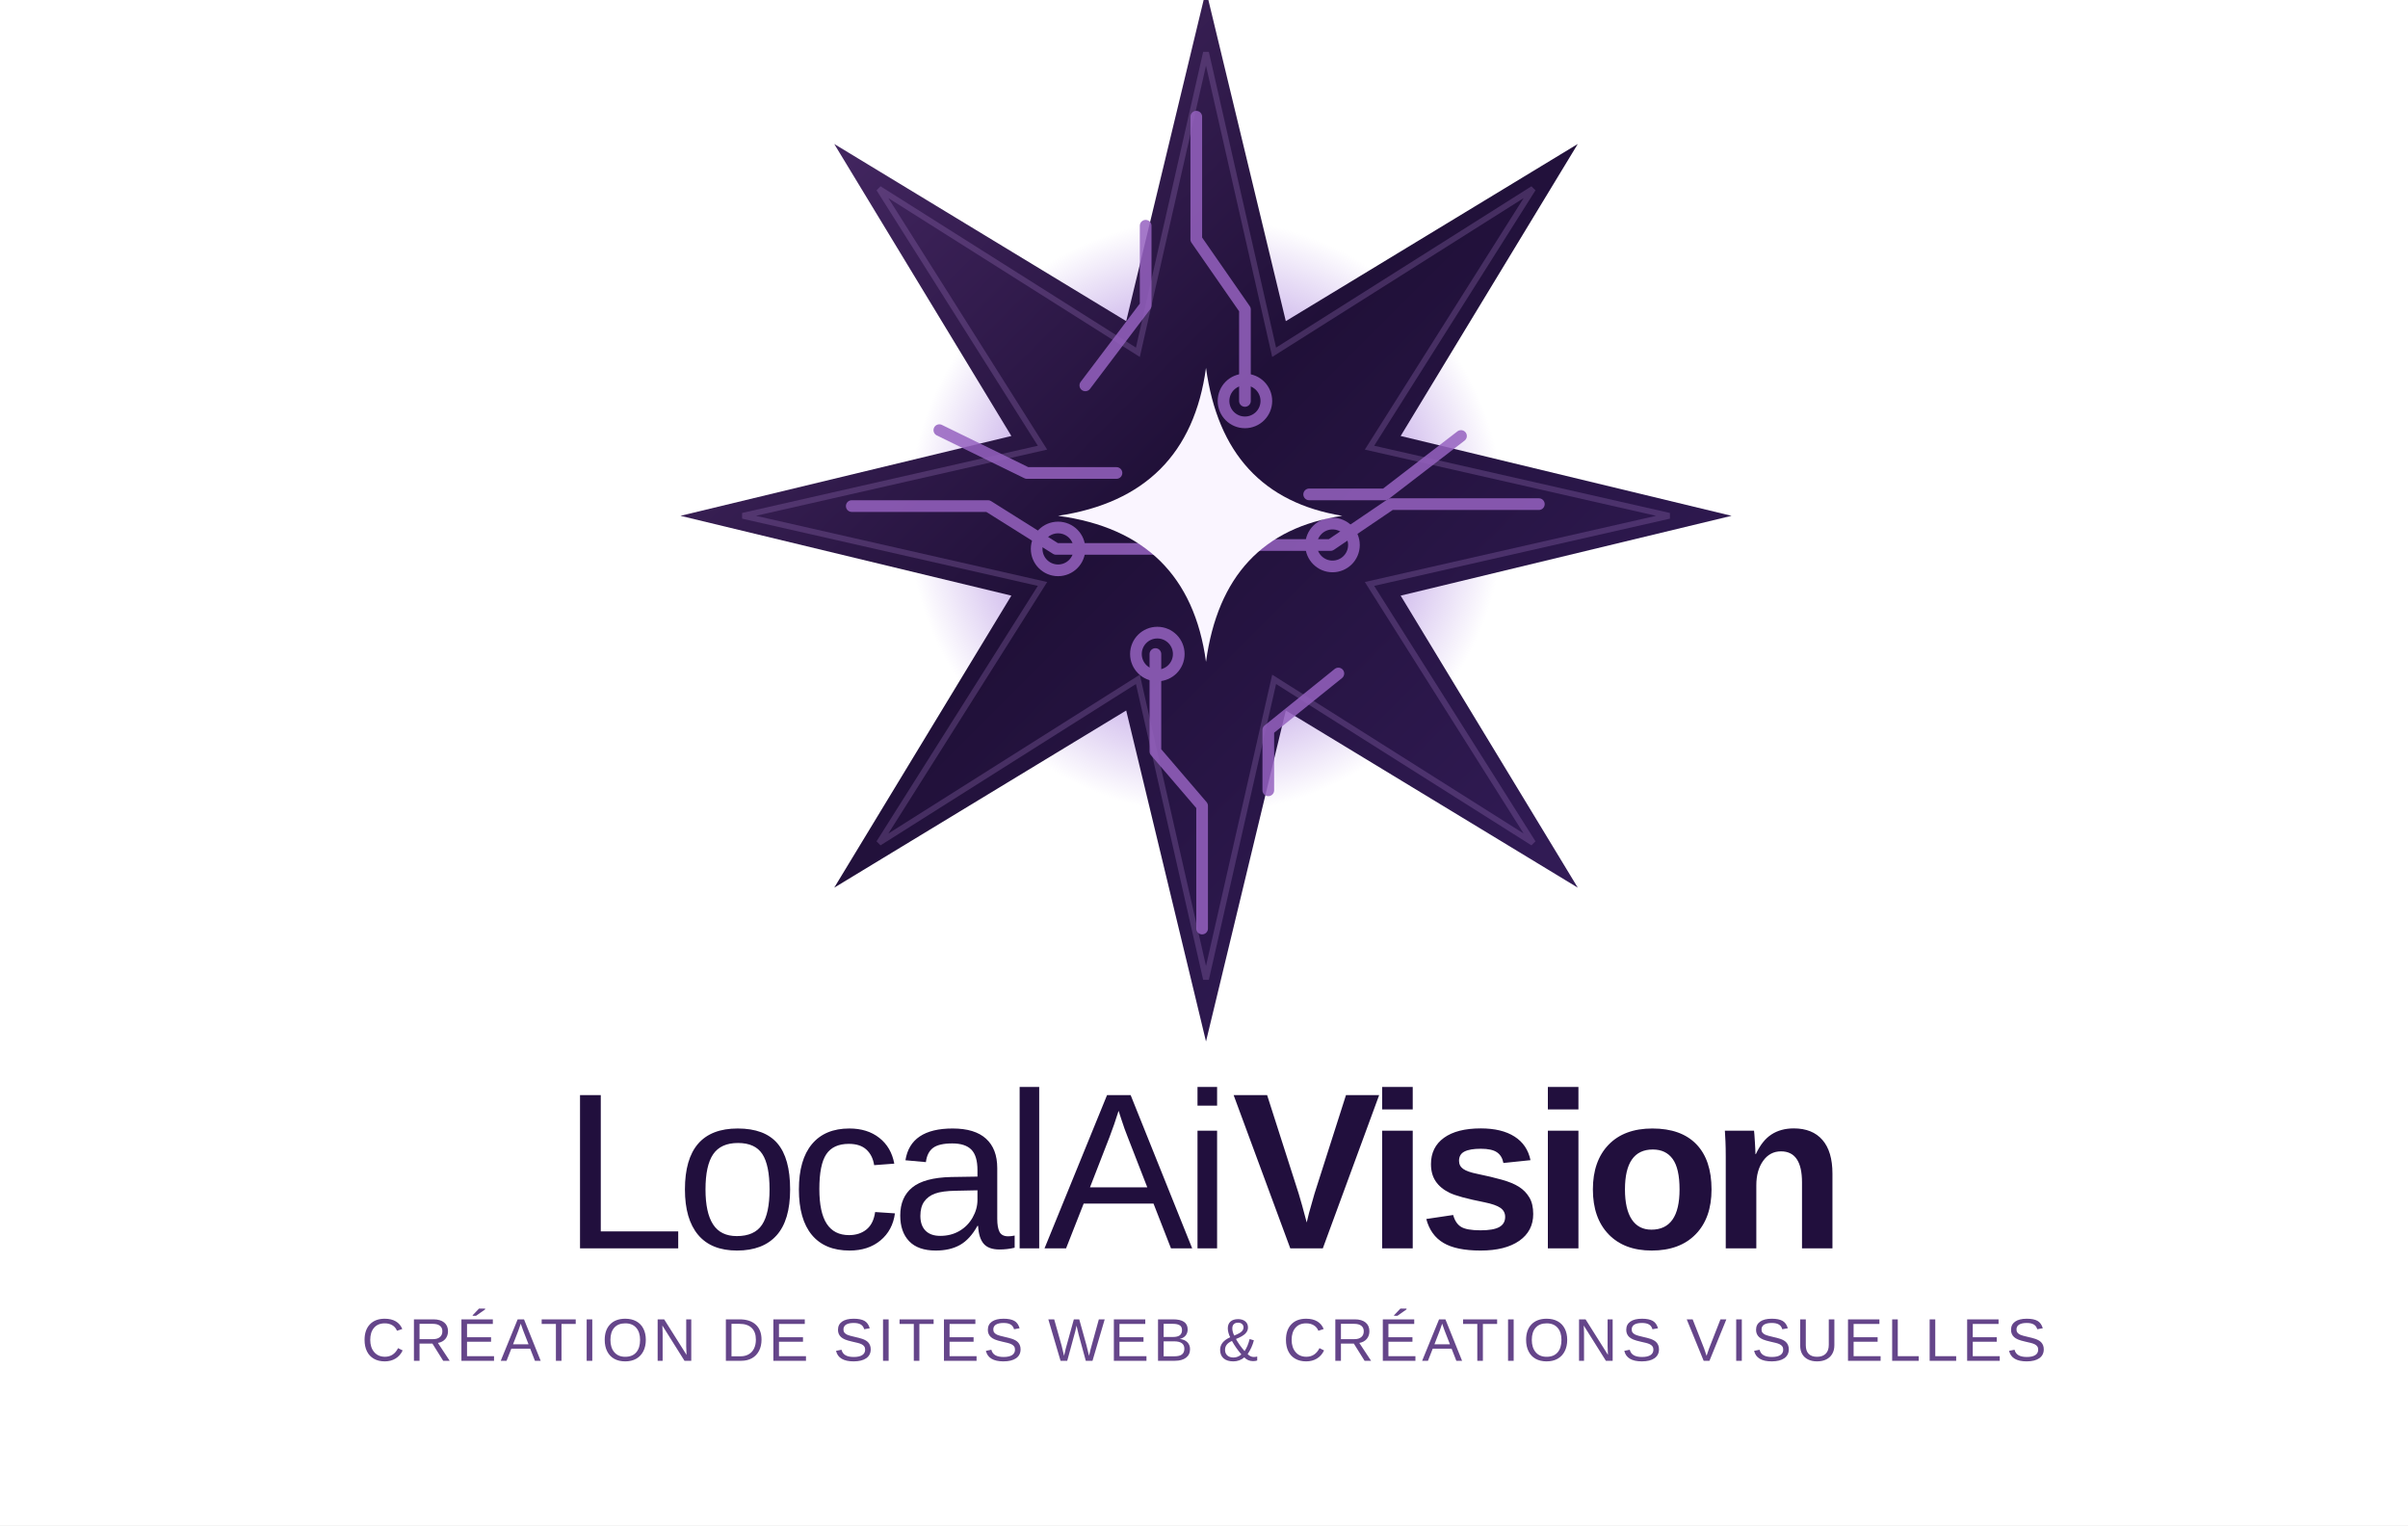
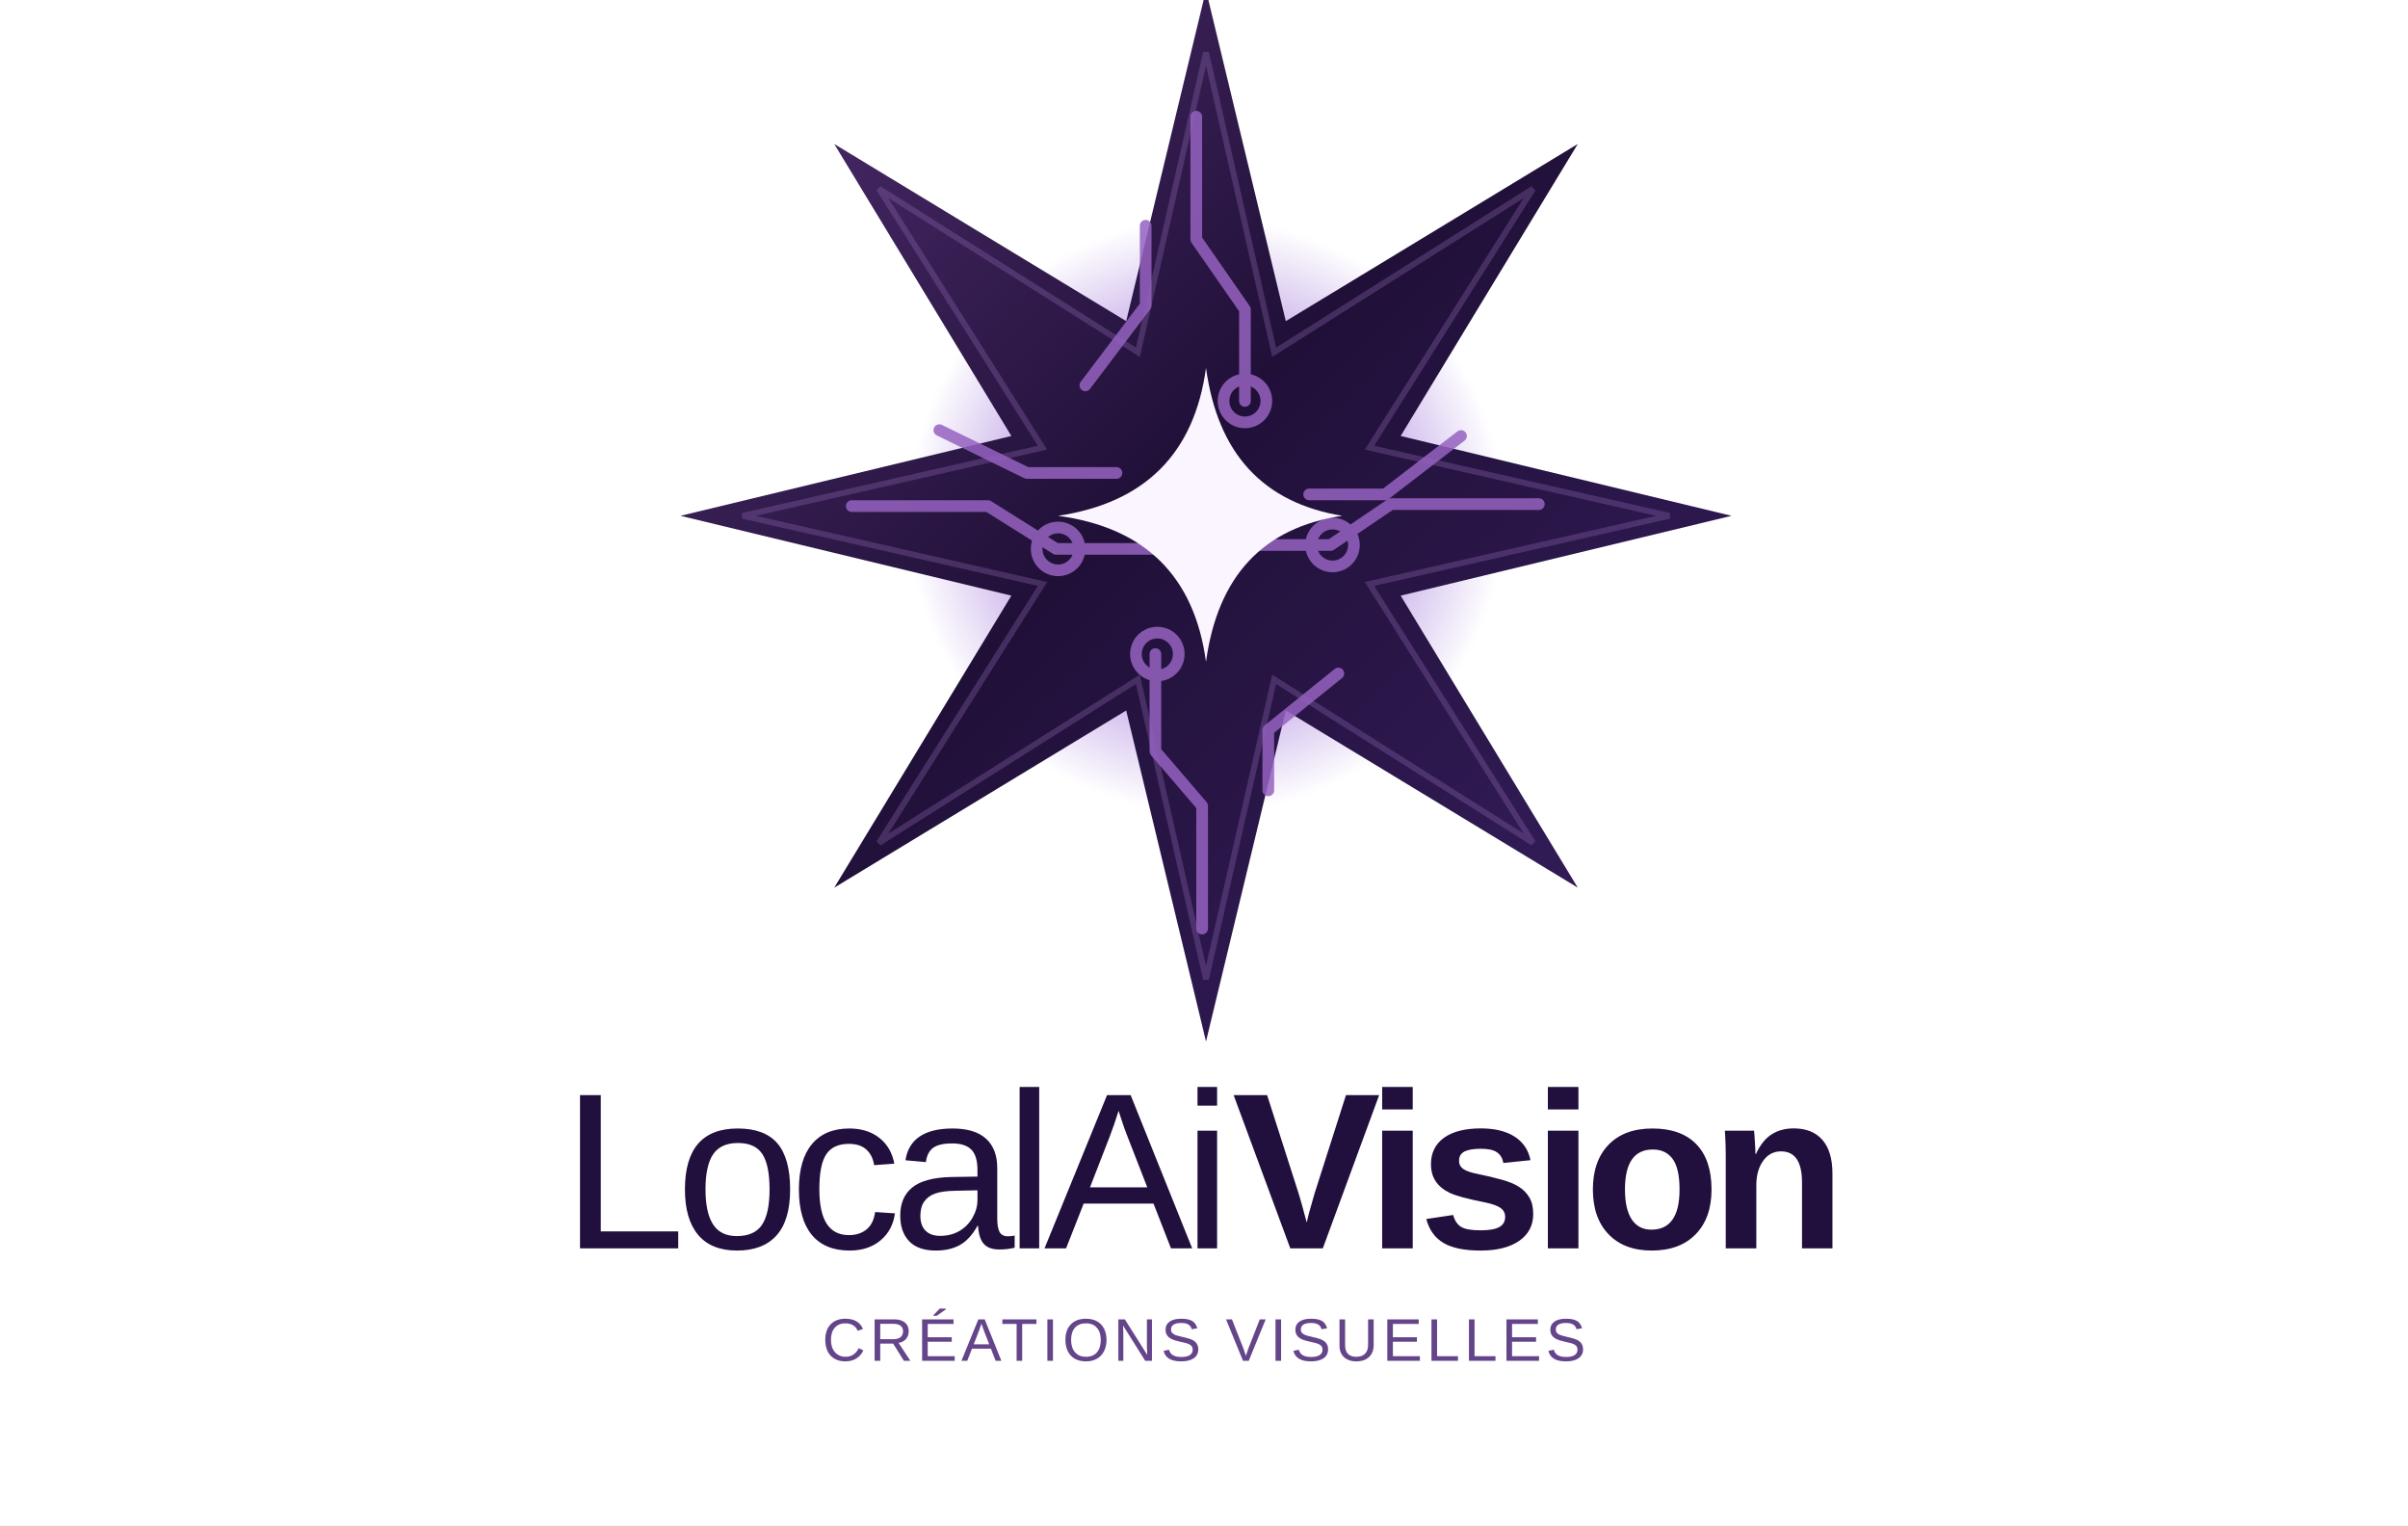
- <svg xmlns="http://www.w3.org/2000/svg" viewBox="0 0 1200 760" role="img" aria-label="LocalAiVision — Création de sites web et créations visuelles">
+ <svg xmlns="http://www.w3.org/2000/svg" viewBox="0 0 1200 760" role="img" aria-label="LocalAiVision — Créations visuelles">
  <rect width="1200" height="760" fill="#FFFFFF" />
  <g transform="translate(310,-34) scale(.97)">
    <defs>
      <linearGradient id="star" x1="0" y1="0" x2="1" y2="1">
        <stop stop-color="#533073" />
        <stop offset=".46" stop-color="#201038" />
        <stop offset="1" stop-color="#392062" />
      </linearGradient>
      <radialGradient id="shine">
        <stop stop-color="#EEE0FF" />
        <stop offset=".7" stop-color="#A47BDB" stop-opacity=".48" />
        <stop offset="1" stop-color="#A47BDB" stop-opacity="0" />
      </radialGradient>
    </defs>
    <circle cx="300" cy="300" r="153" fill="url(#shine)" />
    <polygon points="300,30 341,200 491,109 400,259 570,300 400,341 491,491 341,400 300,570 259,400 109,491 200,341 30,300 200,259 109,109 259,200" fill="url(#star)" />
    <polygon points="300,62 335,216 468,132 384,265 538,300 384,335 468,468 335,384 300,538 265,384 132,468 216,335 62,300 216,265 132,132 265,216" fill="none" stroke="#9B71BD" stroke-opacity=".3" stroke-width="3" />
    <g fill="none" stroke="#9562C0" stroke-width="6" stroke-linecap="round" stroke-linejoin="round" opacity=".85">
      <path d="M295 95V158l25 36v47" />
      <path d="M269 151v41l-31 41" />
      <path d="M118 295h70l35 22h50" />
      <path d="M163 256l45 22h46" />
      <path d="M471 294h-76l-31 21h-40" />
      <path d="M431 259l-39 30h-39" />
      <path d="M298 512v-63l-24-28v-50" />
      <path d="M332 441v-31l36-29" />
      <circle cx="320" cy="241" r="11" />
      <circle cx="224" cy="317" r="11" />
      <circle cx="365" cy="315" r="11" />
      <circle cx="275" cy="371" r="11" />
    </g>
    <path d="M300 224Q309 290 370 300Q309 309 300 375Q291 309 224 300Q291 290 300 224Z" fill="#FAF5FF" />
  </g>
  <text x="600" y="622" font-family="Segoe UI,Arial,sans-serif" font-size="111" text-anchor="middle" font-weight="400" letter-spacing="-5" fill="#210F3D">LocalAi<tspan font-weight="700">Vision</tspan>
  </text>
-   <text x="600" y="678" font-family="Segoe UI,Arial,sans-serif" font-size="30" letter-spacing="2" text-anchor="middle" fill="#65458A">CRÉATION DE SITES WEB &amp; CRÉATIONS VISUELLES</text>
+   <text x="600" y="678" font-family="Segoe UI,Arial,sans-serif" font-size="30" letter-spacing="2" text-anchor="middle" fill="#65458A">CRÉATIONS VISUELLES</text>
</svg>
